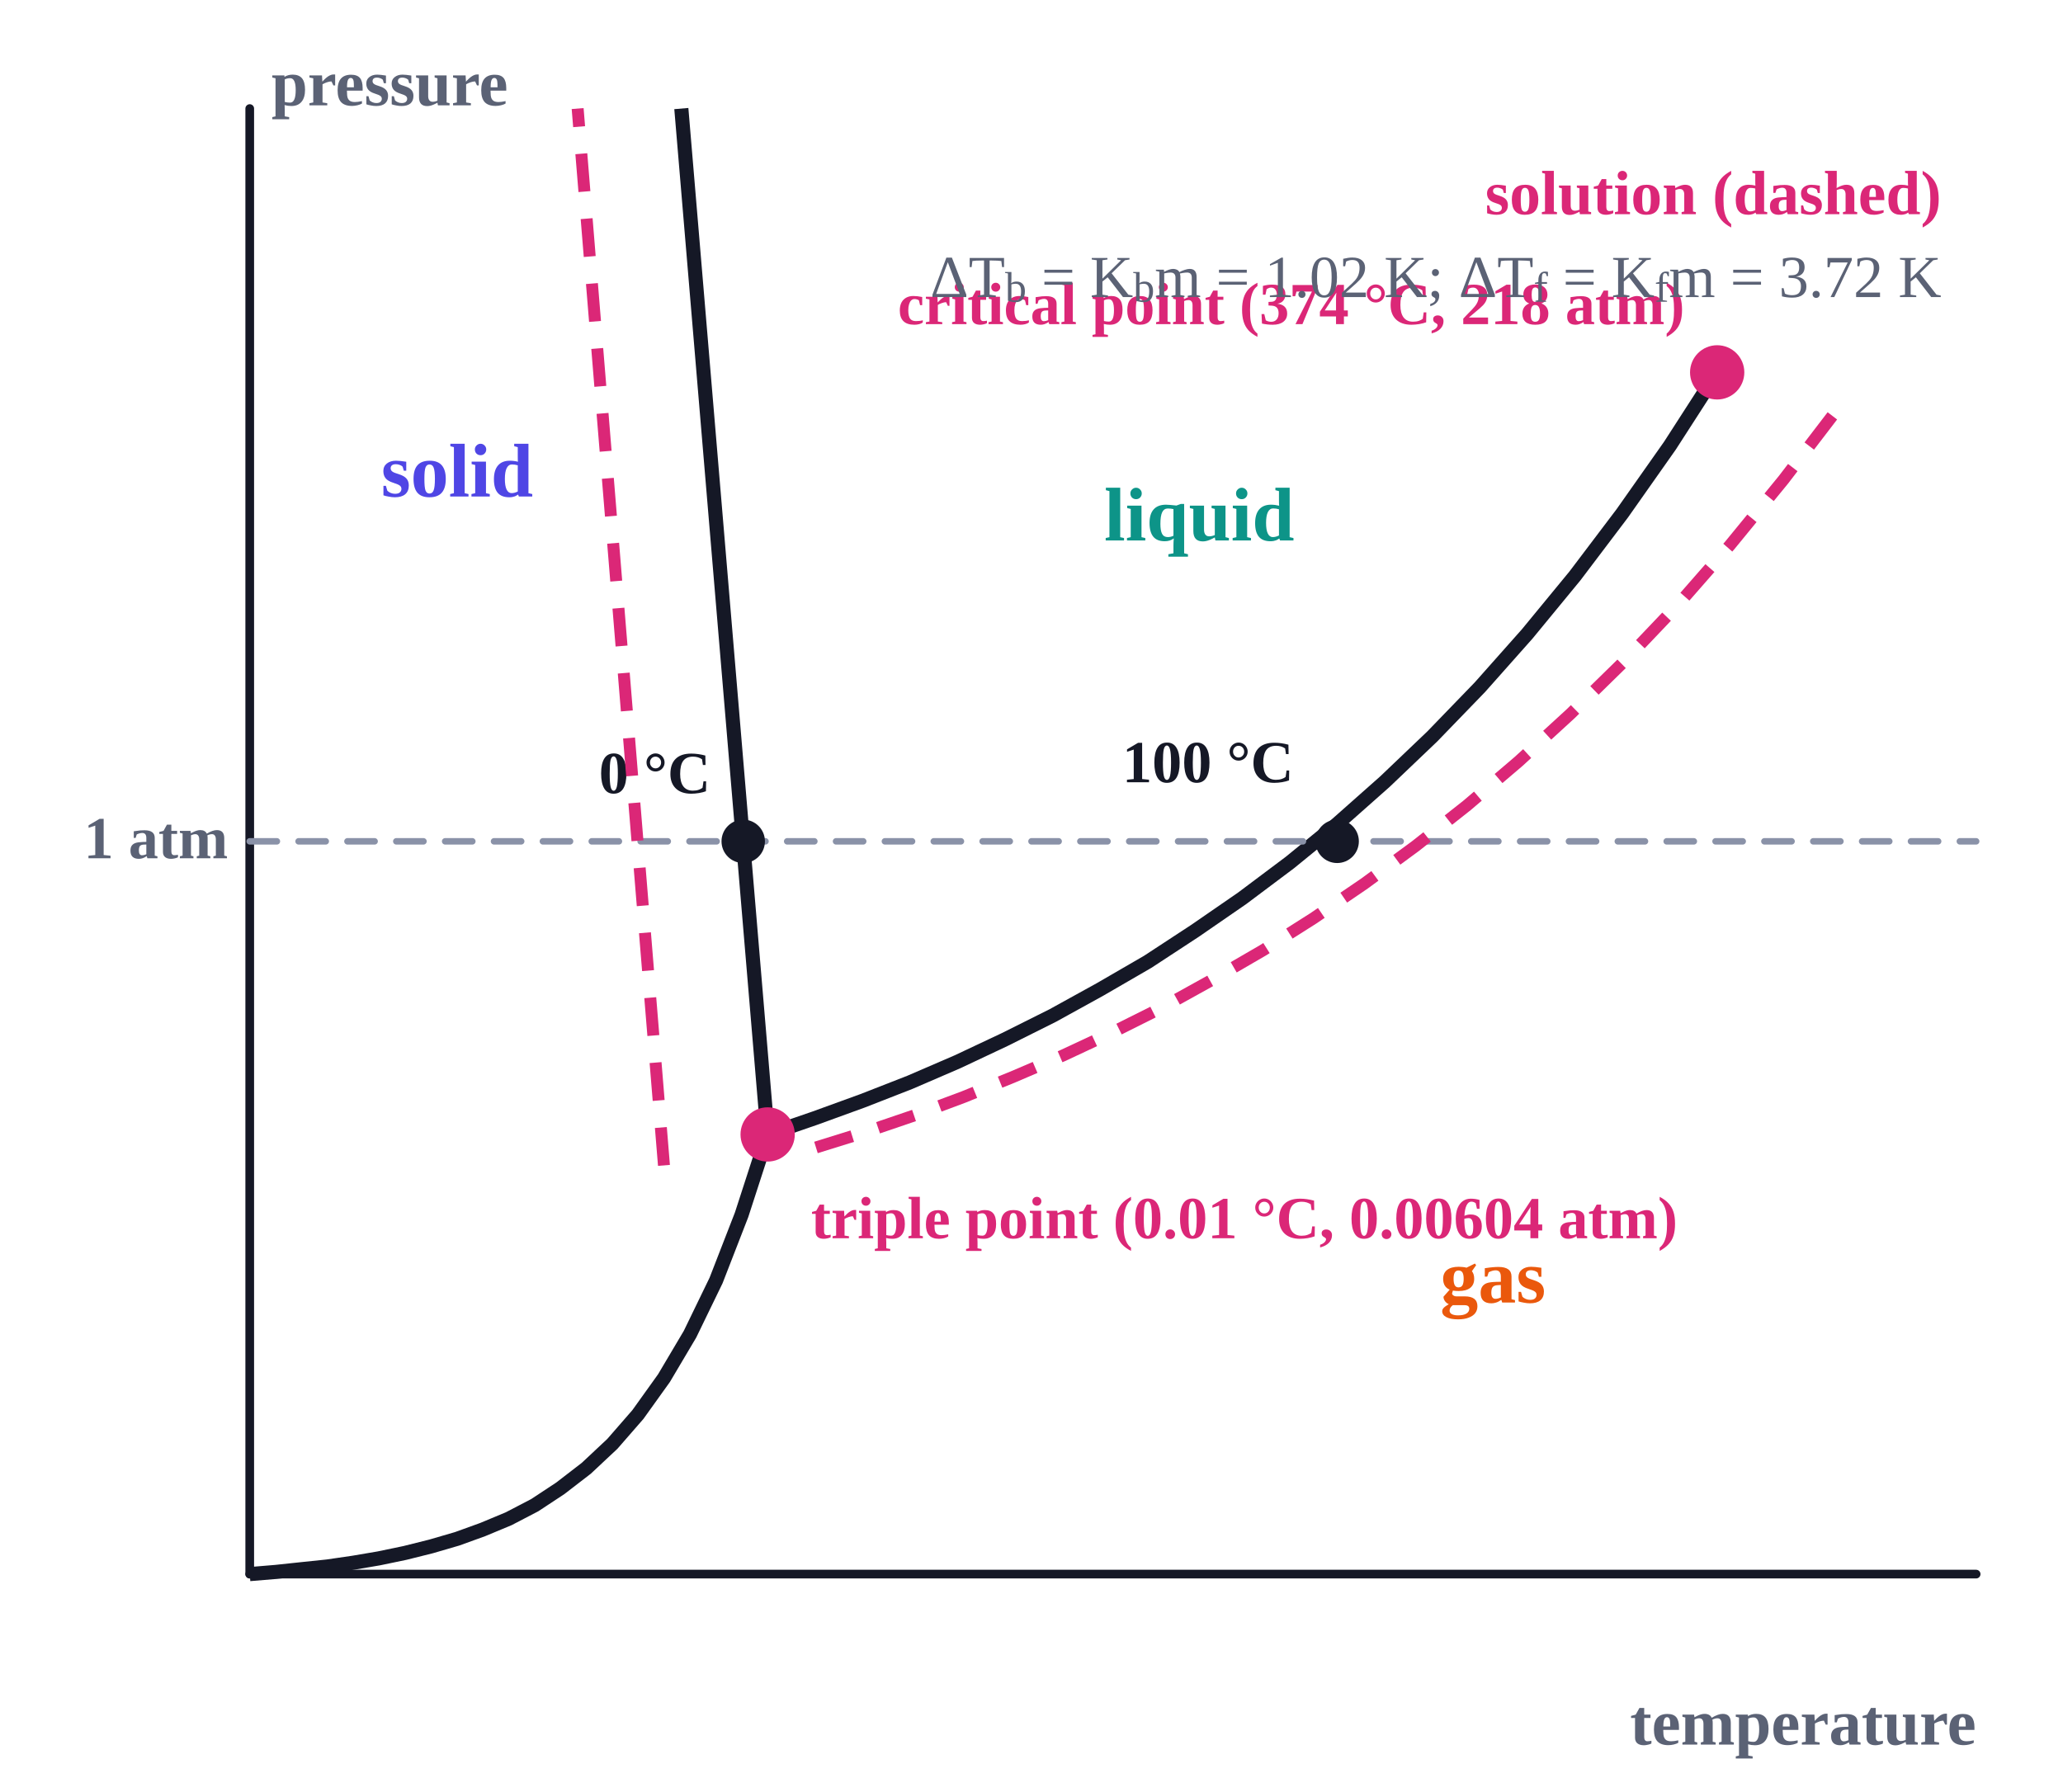
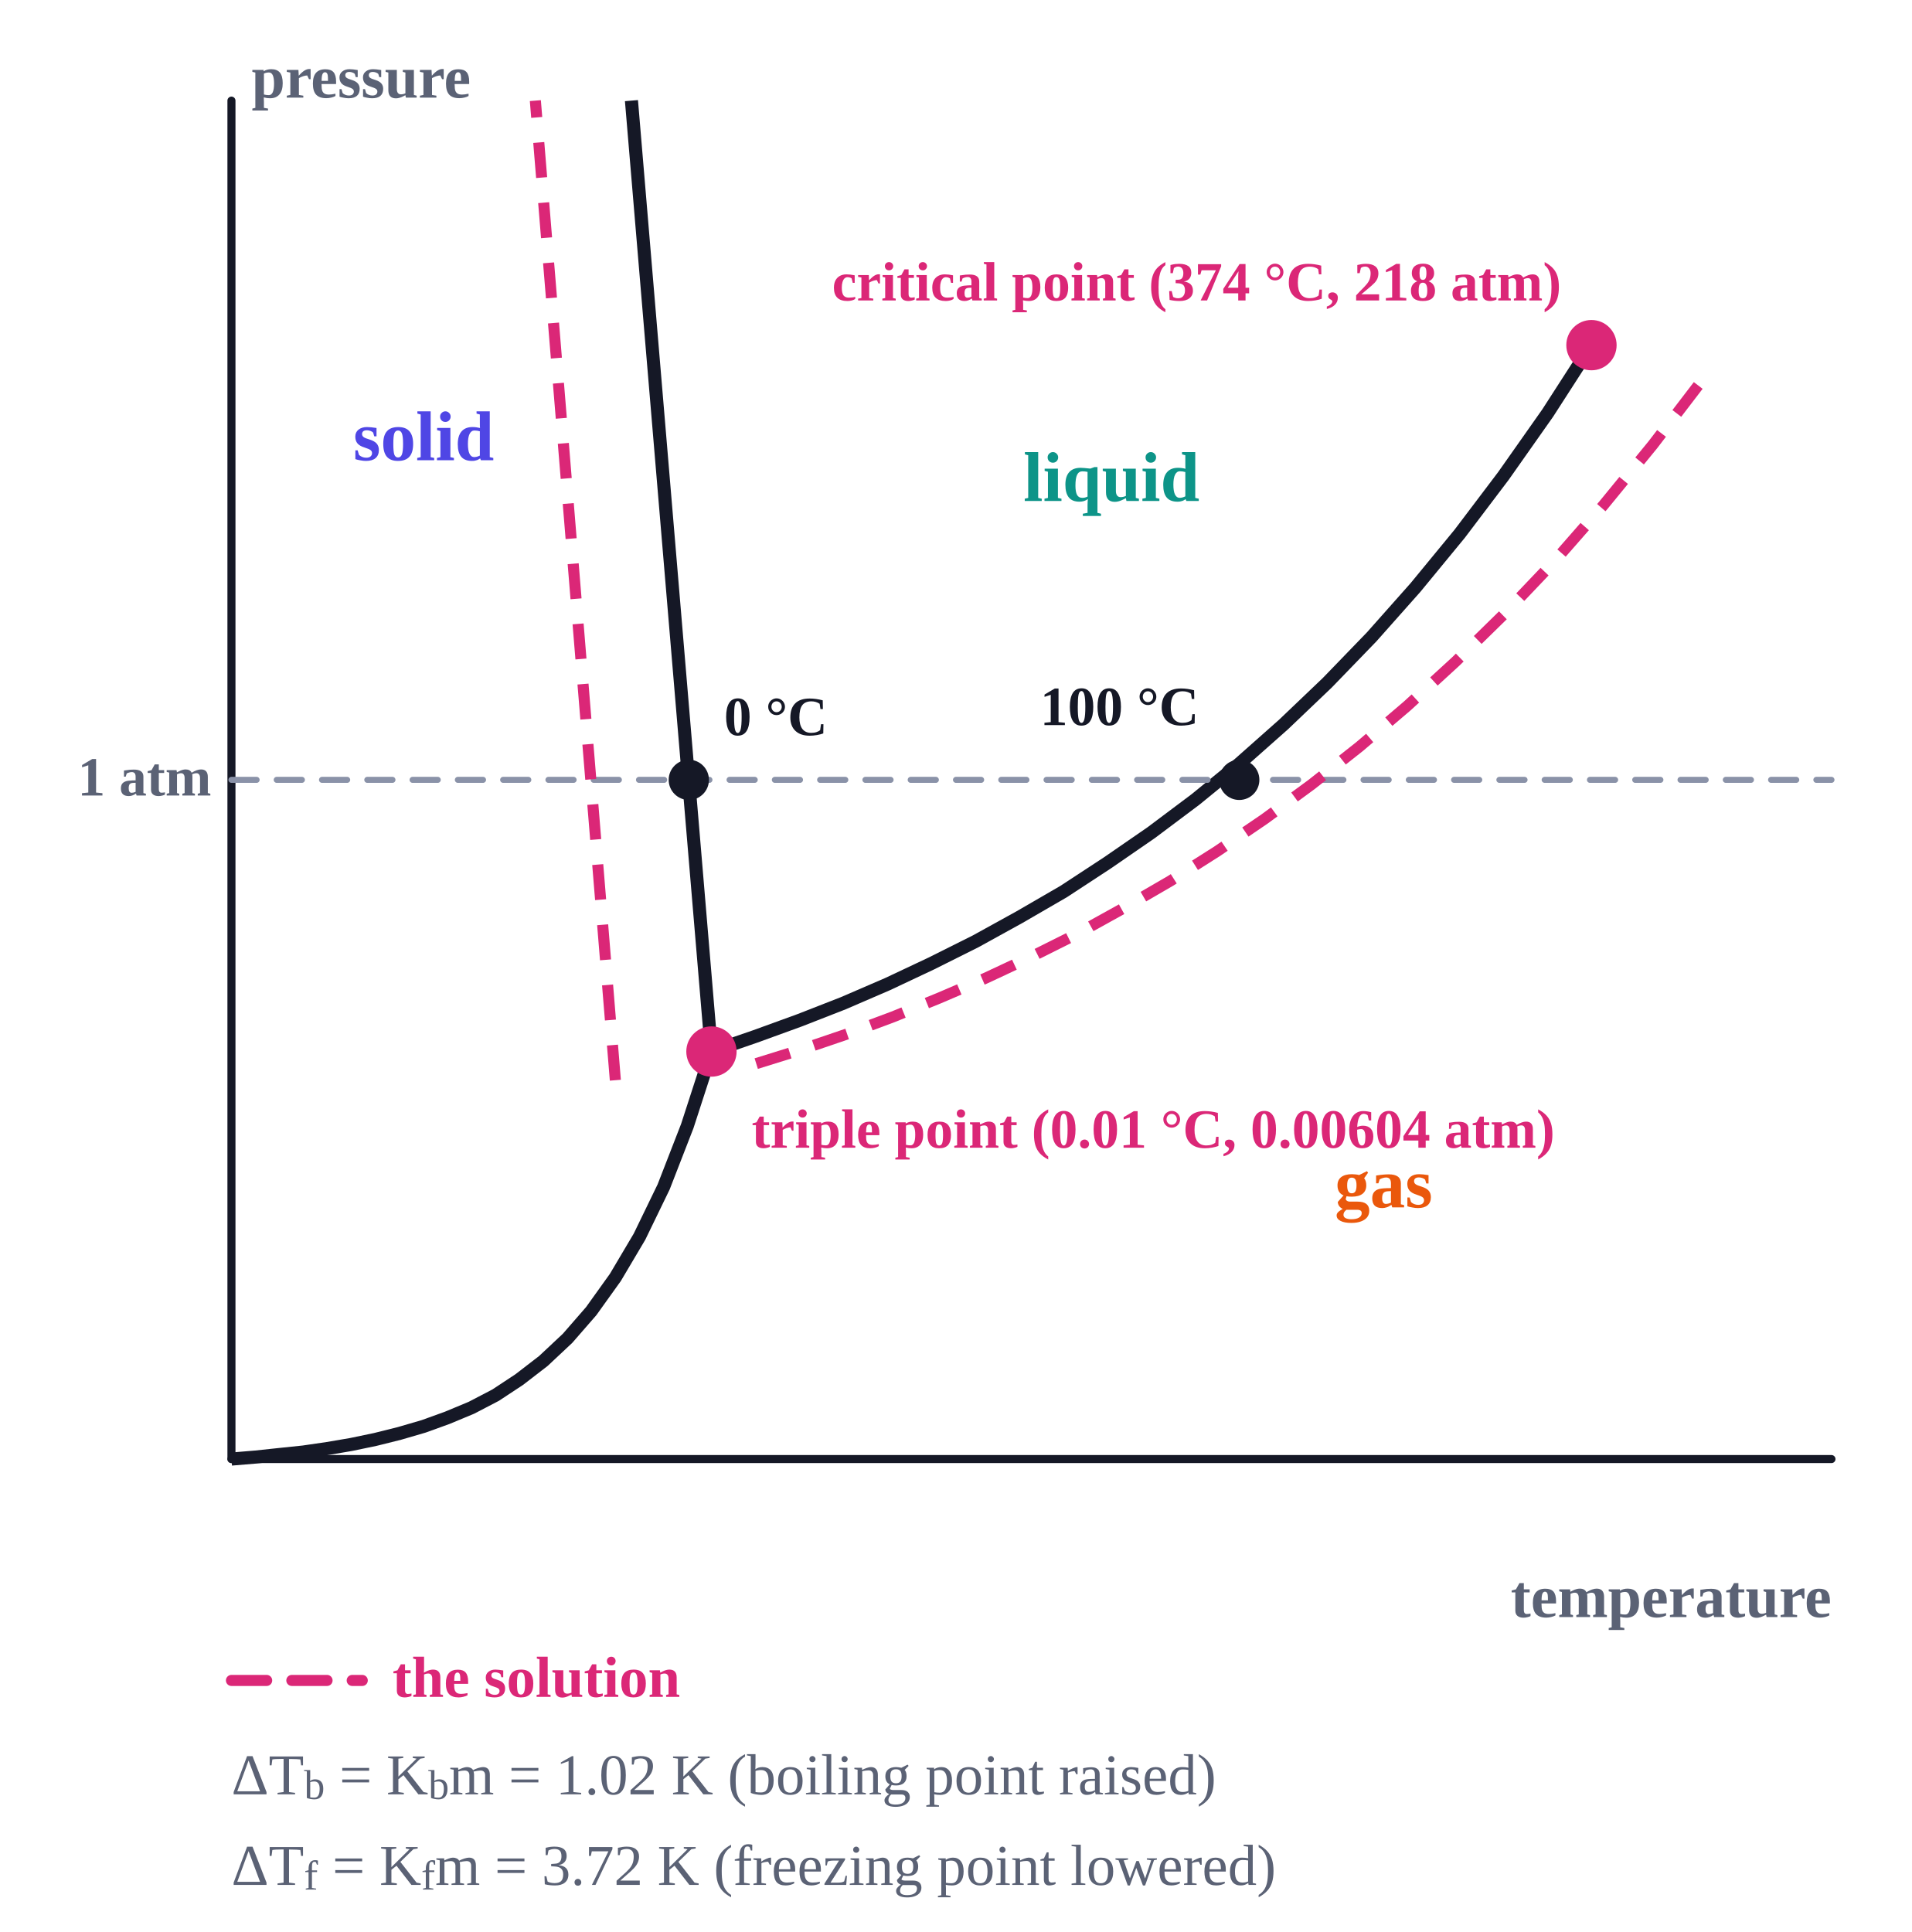
- <svg xmlns="http://www.w3.org/2000/svg" viewBox="0 0 380.0 330.0" width="380.0" height="330.0" role="img" aria-label="The phase diagram of water with the solution's boundaries dashed: the liquid region widens at both ends." style="color:var(--vx-ink, #151826);font-family:inherit;max-width:100%;height:auto">
+ <svg xmlns="http://www.w3.org/2000/svg" viewBox="0 0 380.0 384.0" width="380.0" height="384.0" role="img" aria-label="The phase diagram of water with the solution's boundaries dashed: the liquid region widens at both ends." style="color:var(--vx-ink, #151826);font-family:inherit;max-width:100%;height:auto">
  <path d="M46.0 290.0 L364.0 290.0" stroke="var(--vx-ink, #151826)" stroke-width="1.6" stroke-linecap="round" fill="none" />
  <path d="M46.0 290.0 L46.0 20.0" stroke="var(--vx-ink, #151826)" stroke-width="1.6" stroke-linecap="round" fill="none" />
  <text x="364.0" y="318.0" font-size="12" font-weight="600" text-anchor="end" dominant-baseline="middle" fill="var(--vx-soft, #5b6275)">temperature</text>
  <text x="50.0" y="16.0" font-size="12" font-weight="600" text-anchor="start" dominant-baseline="middle" fill="var(--vx-soft, #5b6275)">pressure</text>
  <path d="M46.0 290.0 L50.8 289.6 L55.5 289.1 L60.3 288.6 L65.1 287.9 L69.8 287.1 L74.6 286.1 L79.4 284.9 L84.2 283.5 L88.9 281.8 L93.7 279.8 L98.5 277.3 L103.2 274.2 L108.0 270.5 L112.8 266.0 L117.5 260.6 L122.3 253.9 L127.1 245.8 L131.9 235.9 L136.6 223.8 L141.4 209.0" fill="none" stroke="var(--vx-ink, #151826)" stroke-width="2.6" />
  <path d="M141.4 209.0 L150.1 206.0 L158.9 202.8 L167.6 199.4 L176.4 195.6 L185.1 191.5 L193.9 187.1 L202.6 182.3 L211.4 177.2 L220.1 171.5 L228.8 165.5 L237.6 158.9 L246.3 151.8 L255.1 144.0 L263.8 135.7 L272.6 126.6 L281.3 116.8 L290.1 106.1 L298.8 94.6 L307.6 82.1 L316.3 68.6" fill="none" stroke="var(--vx-ink, #151826)" stroke-width="2.6" />
  <path d="M141.4 209.0 L125.5 20.0" fill="none" stroke="var(--vx-ink, #151826)" stroke-width="2.6" />
  <circle cx="141.4" cy="209.0" r="5" fill="var(--vx-a2, #db2777)" />
  <circle cx="316.3" cy="68.6" r="5" fill="var(--vx-a2, #db2777)" />
-   <text x="149.4" y="225.0" font-size="11" font-weight="700" text-anchor="start" dominant-baseline="middle" fill="var(--vx-a2, #db2777)">triple point (0.01 °C, 0.00604 atm)</text>
-   <text x="310.3" y="56.6" font-size="11" font-weight="700" text-anchor="end" dominant-baseline="middle" fill="var(--vx-a2, #db2777)">critical point (374 °C, 218 atm)</text>
+   <text x="149.4" y="225.0" font-size="11" font-weight="700" text-anchor="start" dominant-baseline="middle" fill="var(--vx-a2, #db2777)" stroke="var(--vx-card, #fff)" stroke-width="4" stroke-linejoin="round" paint-order="stroke">triple point (0.01 °C, 0.00604 atm)</text>
+   <text x="310.3" y="56.6" font-size="11" font-weight="700" text-anchor="end" dominant-baseline="middle" fill="var(--vx-a2, #db2777)" stroke="var(--vx-card, #fff)" stroke-width="4" stroke-linejoin="round" paint-order="stroke">critical point (374 °C, 218 atm)</text>
  <path d="M46.0 155.0 L364.0 155.0" stroke="var(--vx-line, #8a92a8)" stroke-width="1.2" stroke-linecap="round" stroke-dasharray="5 4" fill="none" />
  <text x="42.0" y="155.0" font-size="11" font-weight="600" text-anchor="end" dominant-baseline="middle" fill="var(--vx-soft, #5b6275)">1 atm</text>
  <text x="84.2" y="87.5" font-size="14" font-weight="800" text-anchor="middle" dominant-baseline="middle" fill="var(--vx-a1, #4f46e5)">solid</text>
  <text x="220.9" y="95.6" font-size="14" font-weight="800" text-anchor="middle" dominant-baseline="middle" fill="var(--vx-a4, #0d9488)">liquid</text>
  <text x="275.0" y="236.0" font-size="14" font-weight="800" text-anchor="middle" dominant-baseline="middle" fill="var(--vx-a3, #ea580c)">gas</text>
  <circle cx="136.9" cy="155.0" r="4" fill="var(--vx-ink, #151826)" />
  <circle cx="246.3" cy="155.0" r="4" fill="var(--vx-ink, #151826)" />
-   <text x="130.9" y="143.0" font-size="11" font-weight="700" text-anchor="end" dominant-baseline="middle" fill="var(--vx-ink, #151826)">0 °C</text>
-   <text x="238.3" y="141.0" font-size="11" font-weight="700" text-anchor="end" dominant-baseline="middle" fill="var(--vx-ink, #151826)">100 °C</text>
+   <text x="143.9" y="143.0" font-size="11" font-weight="700" text-anchor="start" dominant-baseline="middle" fill="var(--vx-ink, #151826)" stroke="var(--vx-card, #fff)" stroke-width="4" stroke-linejoin="round" paint-order="stroke">0 °C</text>
+   <text x="238.3" y="141.0" font-size="11" font-weight="700" text-anchor="end" dominant-baseline="middle" fill="var(--vx-ink, #151826)" stroke="var(--vx-card, #fff)" stroke-width="4" stroke-linejoin="round" paint-order="stroke">100 °C</text>
  <path d="M150.3 211.4 L159.3 208.6 L168.4 205.5 L177.5 202.1 L186.6 198.4 L195.7 194.5 L204.9 190.2 L214.1 185.6 L223.3 180.5 L232.6 175.1 L241.9 169.2 L251.3 162.8 L260.7 155.9 L270.2 148.4 L279.7 140.3 L289.3 131.5 L299.0 122.0 L308.8 111.7 L318.6 100.5 L328.5 88.4 L338.6 75.2" fill="none" stroke="var(--vx-a2, #db2777)" stroke-width="2.2" stroke-dasharray="7 5" />
  <path d="M122.3 214.7 L106.4 20.0" fill="none" stroke="var(--vx-a2, #db2777)" stroke-width="2.2" stroke-dasharray="7 5" />
-   <text x="357.6" y="36.2" font-size="11.5" font-weight="700" text-anchor="end" dominant-baseline="middle" fill="var(--vx-a2, #db2777)">solution (dashed)</text>
-   <text x="357.6" y="52.2" font-size="11" font-weight="500" text-anchor="end" dominant-baseline="middle" fill="var(--vx-soft, #5b6275)">ΔT<tspan baseline-shift="sub" font-size="7.9">b</tspan> = K<tspan baseline-shift="sub" font-size="7.9">b</tspan>m = 1.02 K; ΔT<tspan baseline-shift="sub" font-size="7.9">f</tspan> = K<tspan baseline-shift="sub" font-size="7.9">f</tspan>m = 3.72 K</text>
+   <path d="M46.0 334.0 L72.0 334.0" stroke="var(--vx-a2, #db2777)" stroke-width="2.2" stroke-linecap="round" stroke-dasharray="7 5" fill="none" />
+   <text x="78.0" y="334.0" font-size="11.5" font-weight="700" text-anchor="start" dominant-baseline="middle" fill="var(--vx-a2, #db2777)">the solution</text>
+   <text x="46.0" y="354.0" font-size="11.5" font-weight="500" text-anchor="start" dominant-baseline="middle" fill="var(--vx-soft, #5b6275)">ΔT<tspan baseline-shift="sub" font-size="8.3">b</tspan> = K<tspan baseline-shift="sub" font-size="8.3">b</tspan>m = 1.02 K (boiling point raised)</text>
+   <text x="46.0" y="372.0" font-size="11.5" font-weight="500" text-anchor="start" dominant-baseline="middle" fill="var(--vx-soft, #5b6275)">ΔT<tspan baseline-shift="sub" font-size="8.3">f</tspan> = K<tspan baseline-shift="sub" font-size="8.3">f</tspan>m = 3.72 K (freezing point lowered)</text>
</svg>
